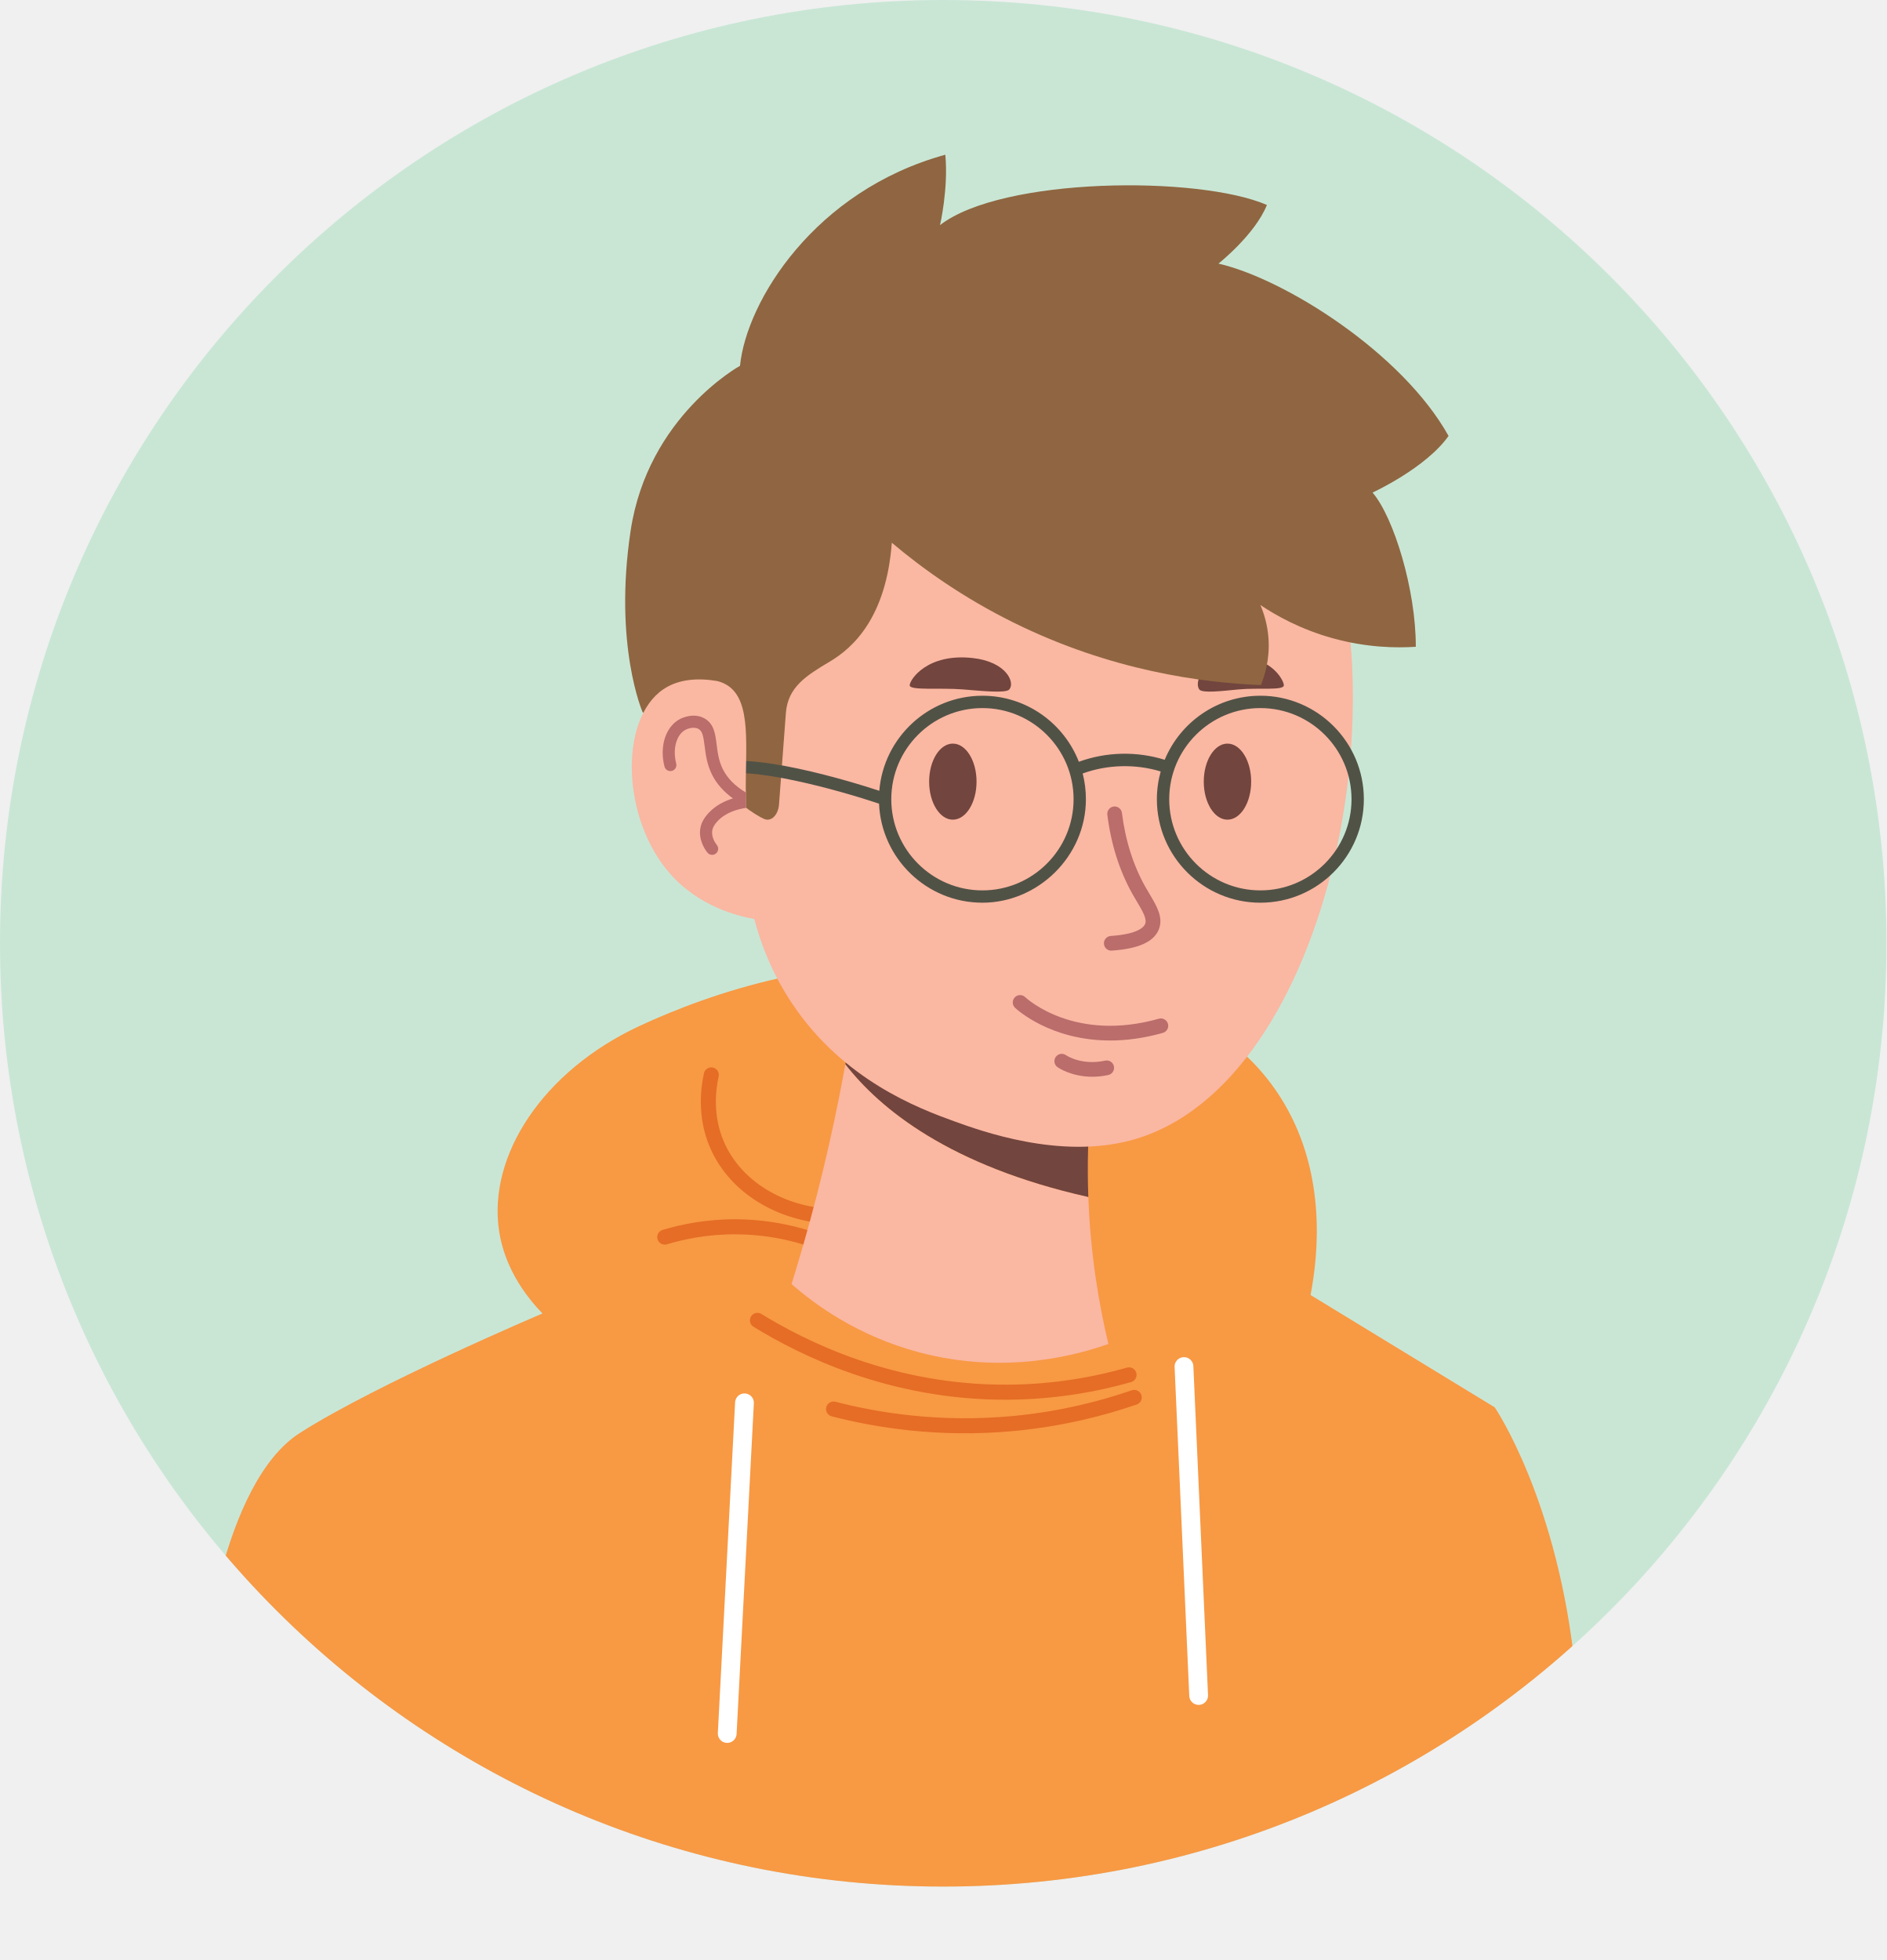
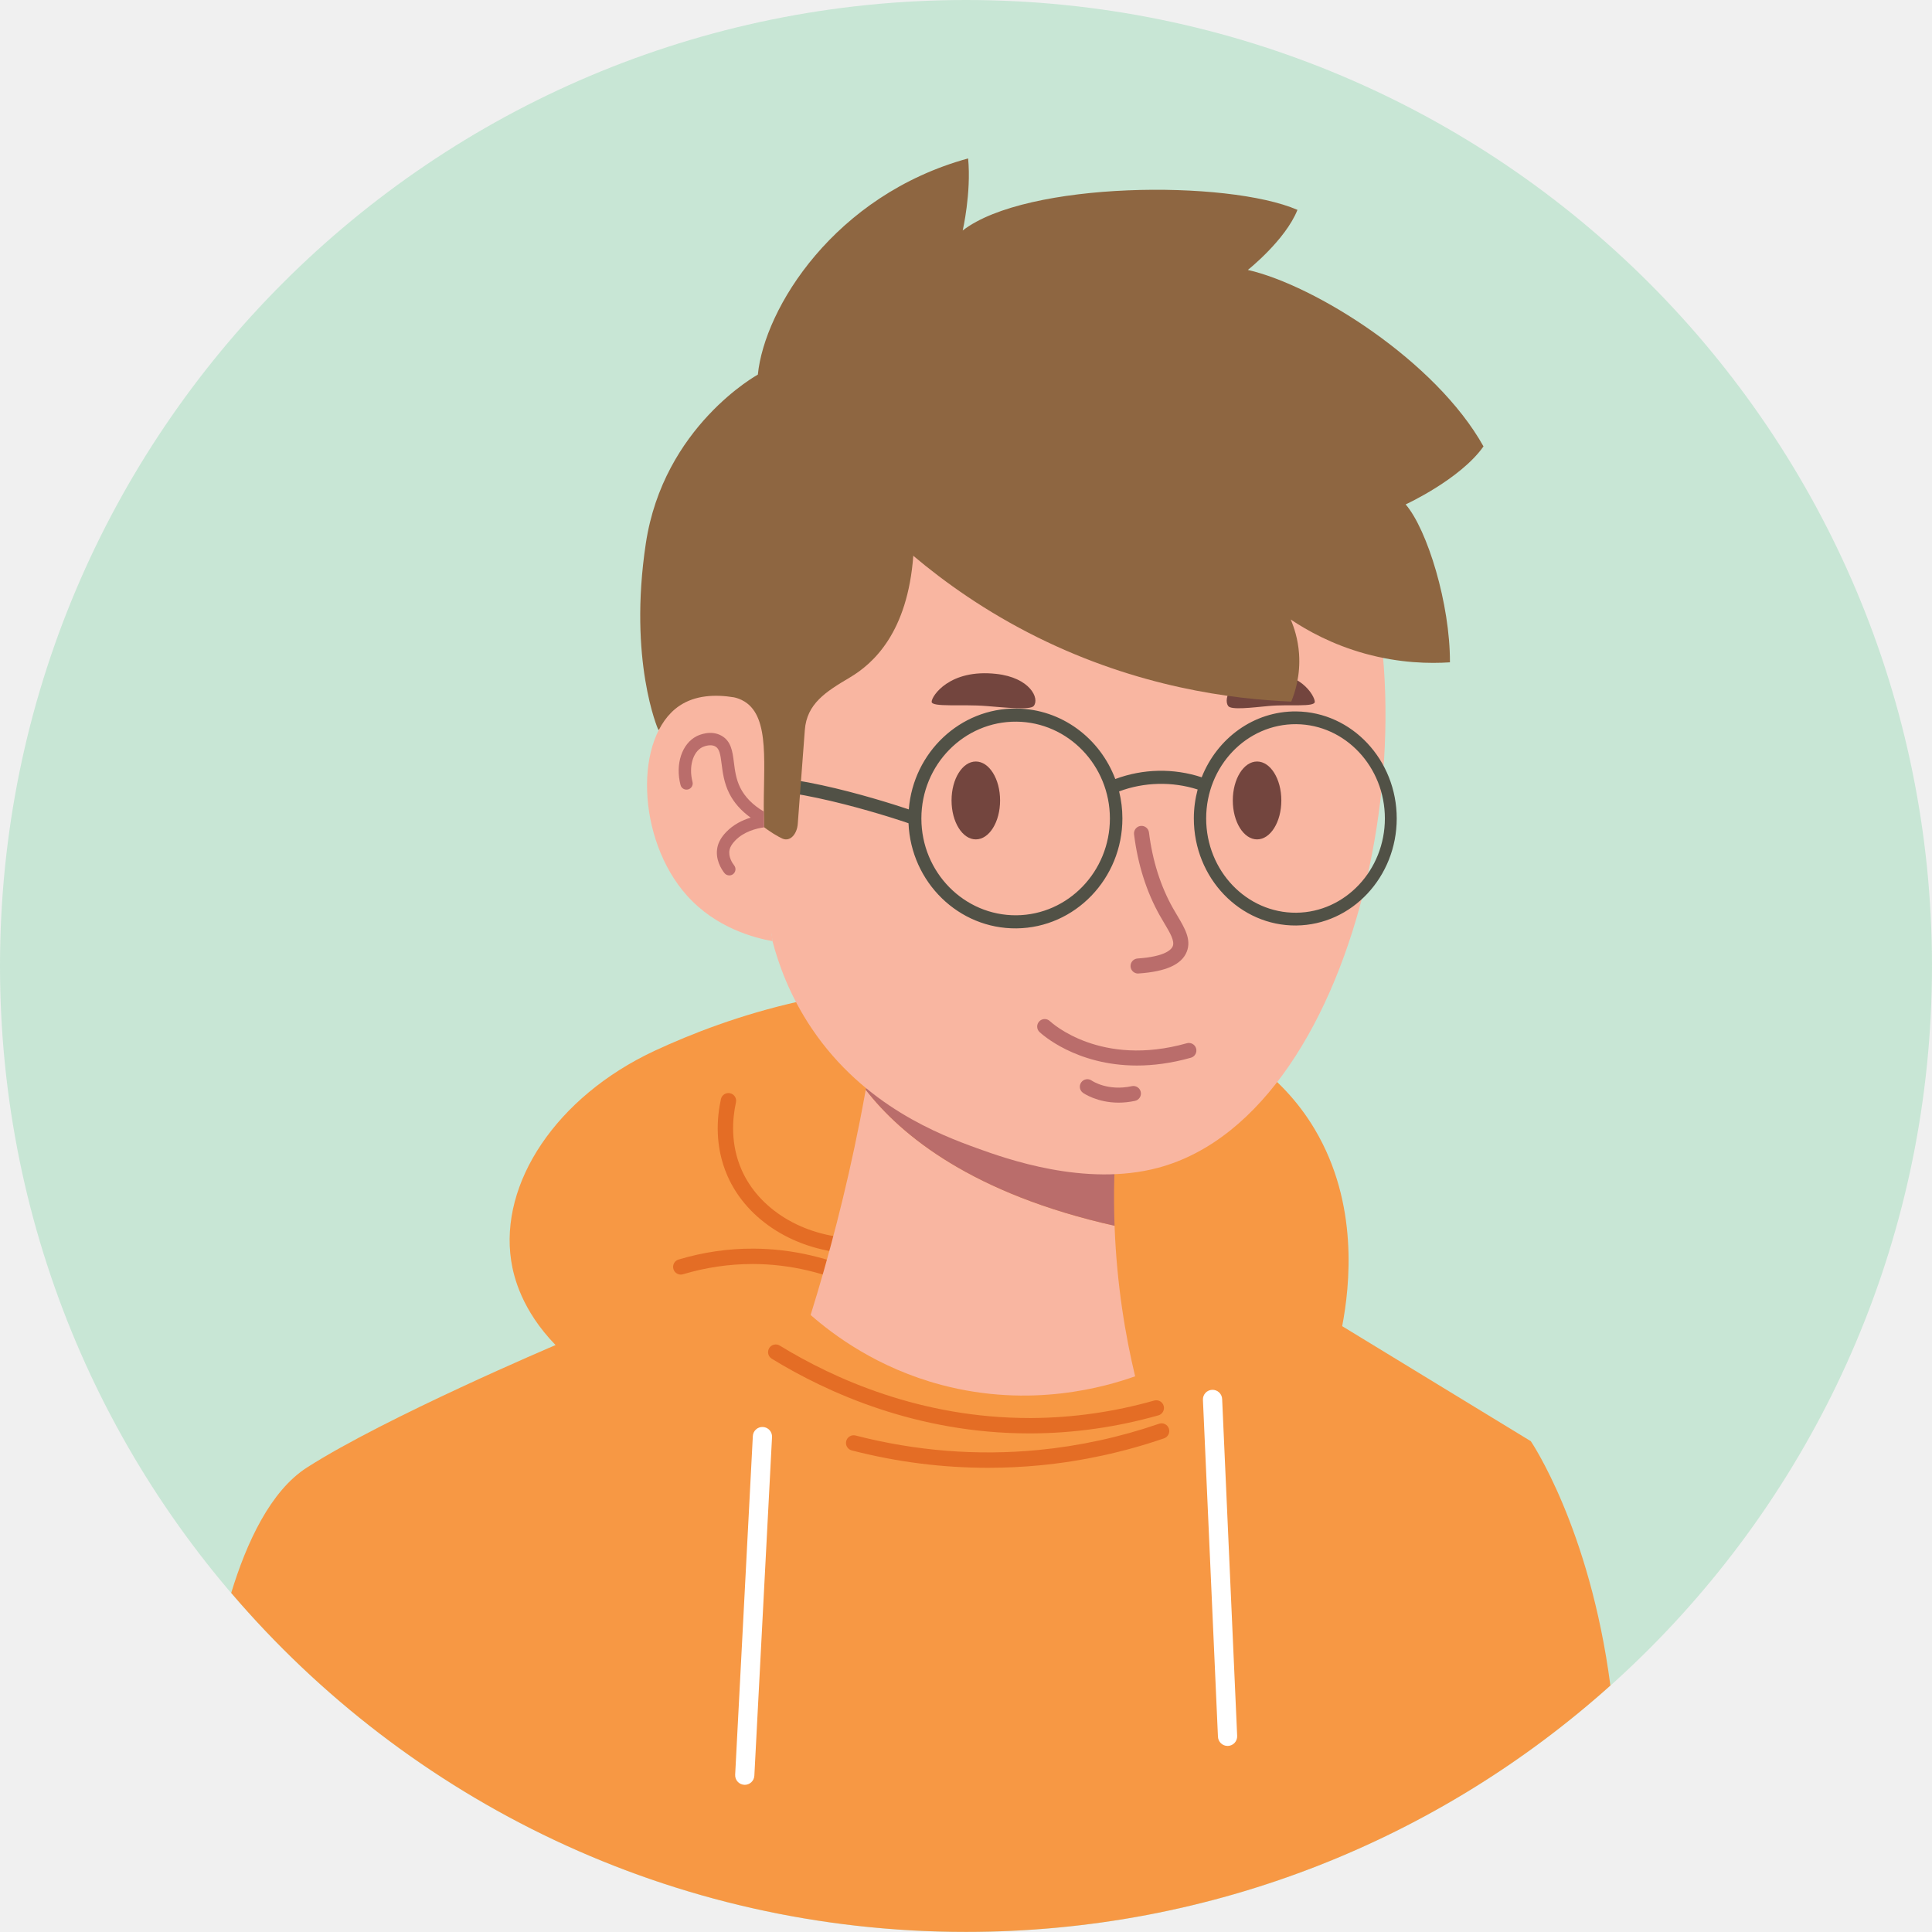
- <svg xmlns="http://www.w3.org/2000/svg" id="uuid-7afd9271-0b30-4137-8093-464365025da6" data-name="Layer 1" viewBox="0 0 1004.63 1043.72">
-   <defs>
-     <style>
-       .uuid-df5ae5bf-82b5-44ec-b773-d7ac540d8b4a {
-         fill: #8f6641;
-       }
- 
-       .uuid-3c1bddbf-45c0-4895-8218-401f8060a72b {
-         fill: #ba6d6b;
-       }
- 
-       .uuid-47ea0823-019f-4a93-af1d-e608a48afcfb {
-         fill: #fab7a2;
-       }
- 
-       .uuid-10270fce-ccd3-485a-80e9-9bcb9ab41b73 {
-         clip-path: url(#uuid-34dd9cec-64bd-40e2-9f5e-ae06c46c514c);
-       }
- 
-       .uuid-74089264-43ea-4783-a237-72dcdda3db69 {
-         stroke: #fff;
-         stroke-width: 10px;
-       }
- 
-       .uuid-74089264-43ea-4783-a237-72dcdda3db69, .uuid-5eae1f28-b9ad-4789-a866-b24cbb425759, .uuid-287357cd-5c7b-4a20-bdb3-115fa19862cb {
-         fill: none;
-       }
- 
-       .uuid-74089264-43ea-4783-a237-72dcdda3db69, .uuid-287357cd-5c7b-4a20-bdb3-115fa19862cb {
-         stroke-linecap: round;
-         stroke-miterlimit: 10;
-       }
- 
-       .uuid-3c774d8f-8924-4051-9168-e3df222f51a5 {
-         fill: #c9e6d5;
-       }
- 
-       .uuid-4bcdee35-ff60-4536-9d75-9d8407874f58 {
-         fill: #f89944;
-       }
- 
-       .uuid-b870a463-4b12-40b9-a127-766f946afa74 {
-         fill: #515246;
-       }
- 
-       .uuid-287357cd-5c7b-4a20-bdb3-115fa19862cb {
-         stroke: #e56d25;
-         stroke-width: 8px;
-       }
- 
-       .uuid-41d13043-66ae-4e39-b8e8-631fc9845005 {
-         fill: #72453e;
-       }
-     </style>
-     <clipPath id="uuid-34dd9cec-64bd-40e2-9f5e-ae06c46c514c">
-       <circle class="uuid-5eae1f28-b9ad-4789-a866-b24cbb425759" cx="502.31" cy="502.31" r="502.31" />
-     </clipPath>
-   </defs>
-   <circle class="uuid-3c774d8f-8924-4051-9168-e3df222f51a5" cx="502.31" cy="502.31" r="502.31" />
-   <g class="uuid-10270fce-ccd3-485a-80e9-9bcb9ab41b73">
+ <svg xmlns="http://www.w3.org/2000/svg" version="1.1" x="0px" y="0px" viewBox="0 0 1004.63 1004.63" style="enable-background:new 0 0 1004.63 1004.63;" xml:space="preserve">
+   <style type="text/css">
+ 	.st0{fill:#C8E6D5;}
+ 	.st1{fill:#F79844;}
+ 	.st2{fill:#E46D25;}
+ 	.st3{fill:#F9B6A1;}
+ 	.st4{fill:#BA6D6B;}
+ 	.st5{fill:#73453E;}
+ 	.st6{fill:#FFFFFF;}
+ 	.st7{fill:#515146;}
+ 	.st8{fill:#8E6641;}
+ </style>
+   <g id="BG">
+     <circle class="st0" cx="502.31" cy="502.31" r="502.31" />
+   </g>
+   <g id="Sweater">
+     <path class="st1" d="M502.31,1004.57c128.76,0,246.19-48.45,335.08-128.12c-10.76-82.18-41.38-127.04-41.38-127.04l-98.08-59.81   c4-20.98,8.71-63.57-14.15-102.19c-35.7-60.32-113.34-68.24-161.69-73.18c-79.19-8.08-143.96,14.64-181.72,32.19   c-51.29,23.96-80.72,68.99-74.56,109.17c1.29,8.42,5.53,25.72,23.08,43.84c0,0-88.33,37.46-129.25,63.66   c-18.98,12.15-31.45,39.03-39.41,65.22C212.35,936.18,349.34,1004.57,502.31,1004.57z" />
+   </g>
+   <g id="SweaterS">
    <g>
-       <path class="uuid-4bcdee35-ff60-4536-9d75-9d8407874f58" d="m107.59,893.04c0-4.63,10.16-103.13,52.04-129.94,40.93-26.2,129.25-63.66,129.25-63.66-17.54-18.12-21.79-35.42-23.08-43.84-6.16-40.19,23.27-85.22,74.56-109.17,37.76-17.55,102.54-40.27,181.72-32.19,48.35,4.94,126,12.86,161.69,73.18,22.86,38.62,18.15,81.21,14.15,102.19l98.08,59.81s34.03,49.86,42.95,140.75c-21.69,21.28-52.33,106.03-101.07,128.73-26.12,12.17-85.77,14.24-157.17,23.41-52.9,6.79-180.93-11.46-316.27-37.67-50.27-9.73-79.79-77.09-156.86-111.59Z" />
-       <path class="uuid-287357cd-5c7b-4a20-bdb3-115fa19862cb" d="m443.61,647.83c-27.86-1.06-51.95-15.71-61.7-38.06-6.77-15.54-4.66-30.32-3.12-37.38" />
-       <path class="uuid-287357cd-5c7b-4a20-bdb3-115fa19862cb" d="m448.73,666.62c-11.2-5.44-31.13-13.23-56.84-13.34-15.49-.07-28.45,2.67-37.89,5.5" />
-       <path class="uuid-287357cd-5c7b-4a20-bdb3-115fa19862cb" d="m403.37,703.11c23.27,14.28,70.66,38.61,133.27,38.25,25.43-.15,47.34-4.34,64.61-9.23" />
-       <path class="uuid-287357cd-5c7b-4a20-bdb3-115fa19862cb" d="m443.9,750.33c22.57,5.82,56.16,11.52,96.43,7.64,25.39-2.45,46.91-8.07,63.69-13.84" />
-       <path class="uuid-47ea0823-019f-4a93-af1d-e608a48afcfb" d="m579.57,637.38c-73.76-16.53-110.91-46.84-129.39-70.7-.96,5.34-1.97,10.72-3.04,16.16-7.31,37.05-16.21,70.79-25.62,100.94,11.86,10.39,34.69,27.53,68.02,36.37,46.74,12.39,85.61.89,100.72-4.48-4.99-20.84-9.56-47.39-10.69-78.29Z" />
-       <path class="uuid-41d13043-66ae-4e39-b8e8-631fc9845005" d="m579.43,612.34c1.36-51.09,12.35-92.83,22.53-121.76l-139.11-24.68c-2.24,30.74-6.16,64.53-12.67,100.8,18.48,23.85,55.62,54.16,129.39,70.7-.3-8.06-.37-16.41-.14-25.05Z" />
-       <path class="uuid-47ea0823-019f-4a93-af1d-e608a48afcfb" d="m401.69,489.39c2.92,11.14,8.64,28,20.53,45.6,27.19,40.23,66.79,55.19,85.87,62.09,14.7,5.31,56.22,20.33,94.21,10.14,108.05-28.97,149.81-251.57,92.31-354.42-9.64-17.24-20.14-27.67-25.44-32.51-44.43-40.53-113.47-43.47-161.33-27.84-67.63,22.08-116.78,88.99-124.92,169.36l18.77,127.6Z" />
-       <path class="uuid-41d13043-66ae-4e39-b8e8-631fc9845005" d="m638.65,367.13c1.57,2.16,12.33.81,20.91,0,10.62-1.02,24.13.73,24.13-2.21s-7.87-17.19-28.49-14.51c-14.98,1.92-19.3,12.89-16.55,16.71h0Z" />
-       <path class="uuid-df5ae5bf-82b5-44ec-b773-d7ac540d8b4a" d="m671.17,322.13c1.76,4.09,3.81,10.2,4.34,17.83.79,11.21-2.09,20.07-4.05,24.86-30.94-1.26-79.57-7.47-131.92-33.4-26.92-13.34-48.34-28.68-64.62-42.41-2.99,39.8-20.63,55.98-33.1,63.34-12.4,7.36-22.27,13.53-23.31,27.3l-3.66,48.73c-.4,5.39-3.98,9.45-7.98,7.69-4-1.74-19.25-10.99-18.66-18.87l-46.01-37.99s-15.56-35.61-6.37-96.58c9.19-60.97,58.25-87.83,58.25-87.83,3.41-34.37,39.73-93.31,109.34-112.41,1.7,17.98-2.82,37.48-2.82,37.48,33.09-25.65,137.73-26.46,174.07-10.73-6.27,15.75-25.79,31.23-25.79,31.23,35.1,8.05,97.75,47.37,122.53,91.77-12.09,17.14-40.48,30.16-40.48,30.16,11.28,13.09,23.14,51.84,23.03,82.12-10.34.68-26,.49-44.13-4.52-17.25-4.77-30.27-12.12-38.67-17.76Z" />
-       <ellipse class="uuid-41d13043-66ae-4e39-b8e8-631fc9845005" cx="507.42" cy="416.23" rx="12.62" ry="20.25" />
-       <ellipse class="uuid-41d13043-66ae-4e39-b8e8-631fc9845005" cx="653.67" cy="416.23" rx="12.62" ry="20.25" />
-       <path class="uuid-3c1bddbf-45c0-4895-8218-401f8060a72b" d="m591.17,554.07c-31.8,0-49.69-16.54-50.62-17.42-1.57-1.49-1.63-3.96-.15-5.53,1.49-1.57,3.96-1.63,5.52-.15,1.09,1.02,26.46,24.15,71.22,11.51,2.08-.58,4.24.62,4.83,2.7.59,2.08-.62,4.24-2.7,4.83-10.3,2.91-19.69,4.07-28.1,4.07Z" />
-       <path class="uuid-3c1bddbf-45c0-4895-8218-401f8060a72b" d="m591.79,506.23c-2.04,0-3.76-1.58-3.9-3.65-.15-2.15,1.48-4.02,3.64-4.17,14.63-.99,17.67-4.8,18.3-6.39,1.08-2.73-1.44-6.98-4.37-11.89-.76-1.27-1.54-2.59-2.31-3.95-6.97-12.37-11.5-26.61-13.45-42.33-.27-2.14,1.26-4.1,3.4-4.37,2.12-.26,4.1,1.25,4.37,3.4,1.83,14.7,6.04,27.97,12.51,39.45.74,1.31,1.49,2.57,2.22,3.79,3.82,6.41,7.43,12.46,4.92,18.77-2.63,6.65-10.83,10.35-25.05,11.31-.09,0-.18,0-.27,0Z" />
-       <path class="uuid-b870a463-4b12-40b9-a127-766f946afa74" d="m671.19,370.49c-22.95,0-42.67,14.11-50.94,34.11-14.87-4.64-31.06-4.28-45.72,1.05-8.01-20.55-28-35.16-51.36-35.16-28.87,0-52.61,22.32-54.91,50.61-15.58-5.1-69.84-21.78-90.21-13.98l2.35,6.13c16.95-6.48,67.11,7.79,87.72,14.71,1.25,29.29,25.46,52.74,55.05,52.74s55.11-24.72,55.11-55.11c0-4.73-.6-9.32-1.72-13.7,13.16-4.8,28.13-5.17,41.55-1.08-1.31,4.71-2.03,9.66-2.03,14.78,0,30.39,24.72,55.11,55.11,55.11s55.11-24.72,55.11-55.11-24.72-55.11-55.11-55.11Zm-148.01,103.65c-26.77,0-48.54-21.77-48.54-48.54s21.78-48.54,48.54-48.54,48.54,21.77,48.54,48.54-21.78,48.54-48.54,48.54Zm148.01,0c-26.77,0-48.54-21.77-48.54-48.54s21.78-48.54,48.54-48.54,48.54,21.77,48.54,48.54-21.78,48.54-48.54,48.54Z" />
-       <path class="uuid-47ea0823-019f-4a93-af1d-e608a48afcfb" d="m401.69,489.39c-9.32-1.7-29.28-6.74-44.47-23.69-26.3-29.35-27.6-82.59-4.01-98.63,8.34-5.67,18.84-6.04,28.47-4.46,1.39.3,3.42.91,5.54,2.23,13.48,8.41,9.54,33.56,9.97,58.96.27,15.73,1.24,38.14,4.51,65.58Z" />
-       <path class="uuid-3c1bddbf-45c0-4895-8218-401f8060a72b" d="m397.16,422c-5.71-3.4-9.8-7.54-12.21-12.36-2.24-4.48-2.81-9.09-3.32-13.15-.72-5.71-1.39-11.1-6.51-13.95-5.55-3.09-11.65-.33-12.82.26-7.71,3.87-11.25,14.54-8.43,25.4.45,1.72,2.2,2.75,3.93,2.3,1.72-.45,2.75-2.21,2.3-3.93-2.03-7.8.15-15.55,5.08-18.02.16-.08,3.98-1.96,6.8-.39,2.16,1.2,2.62,4.1,3.26,9.13.55,4.35,1.23,9.76,3.95,15.22,2.42,4.85,6.17,9.07,11.14,12.66-4.41,1.33-8.98,3.6-12.73,7.5-2.45,2.56-3.98,5.21-4.54,7.87-1.31,6.27,2.1,11.49,3.63,13.44.64.81,1.58,1.23,2.54,1.23.69,0,1.39-.22,1.98-.68,1.4-1.1,1.65-3.12.55-4.52-.97-1.24-3.15-4.52-2.39-8.15.3-1.45,1.3-3.08,2.88-4.73,4.44-4.63,10.73-6.31,15.08-6.92l-.17-8.23Z" />
-       <path class="uuid-3c1bddbf-45c0-4895-8218-401f8060a72b" d="m581.66,573.37c-11.15,0-18.14-4.84-18.5-5.09-1.76-1.25-2.18-3.69-.93-5.45,1.24-1.76,3.68-2.18,5.44-.94.4.27,8.41,5.61,20.87,2.91,2.12-.45,4.2.88,4.65,3,.46,2.11-.89,4.2-3,4.65-3.05.66-5.91.93-8.54.93Z" />
-       <path class="uuid-41d13043-66ae-4e39-b8e8-631fc9845005" d="m537.5,367.13c-1.85,2.16-14.55.81-24.6,0-12.52-1.02-28.45.73-28.45-2.21s9.29-17.19,33.52-14.51c17.73,1.92,22.76,12.89,19.53,16.71h0Z" />
-       <line class="uuid-74089264-43ea-4783-a237-72dcdda3db69" x1="396.46" y1="747.02" x2="387.27" y2="923.1" />
-       <line class="uuid-74089264-43ea-4783-a237-72dcdda3db69" x1="630.51" y1="727.7" x2="638.32" y2="902.87" />
+       <path class="st2" d="M443.46,651.83c0.05,0,0.1,0,0.15,0c2.14,0,3.91-1.69,3.99-3.85c0.08-2.21-1.64-4.06-3.85-4.15    c-26.33-1-49.17-15-58.18-35.66c-5.79-13.29-4.76-26.33-2.88-34.93c0.47-2.16-0.89-4.29-3.05-4.76c-2.16-0.47-4.29,0.89-4.76,3.05    c-2.14,9.75-3.3,24.58,3.36,39.84C388.47,634.83,414.07,650.71,443.46,651.83z" />
+       <path class="st2" d="M448.73,670.62c1.48,0,2.91-0.83,3.6-2.25c0.97-1.99,0.14-4.38-1.85-5.35c-18.32-8.9-38.58-13.66-58.57-13.74    c-13.18-0.08-26.31,1.85-39.05,5.67c-2.12,0.63-3.32,2.86-2.68,4.98c0.63,2.12,2.87,3.31,4.98,2.68    c11.81-3.54,23.97-5.33,36.18-5.33c0.18,0,0.36,0,0.54,0c18.8,0.08,37.86,4.56,55.11,12.94    C447.55,670.49,448.14,670.62,448.73,670.62z" />
+       <path class="st2" d="M536.67,745.36c22.05-0.13,44.15-3.29,65.68-9.38c2.12-0.6,3.36-2.81,2.76-4.94    c-0.6-2.12-2.81-3.36-4.94-2.76c-20.83,5.9-42.21,8.95-63.54,9.08c-0.46,0-0.92,0-1.38,0c-56.48,0-101.7-20.44-129.77-37.66    c-1.88-1.16-4.35-0.57-5.5,1.32s-0.57,4.35,1.32,5.5c28.95,17.76,75.61,38.84,133.96,38.84    C535.71,745.36,536.19,745.36,536.67,745.36z" />
+       <path class="st2" d="M607.8,742.82c-0.72-2.09-3-3.2-5.08-2.48c-20.35,7-41.46,11.59-62.77,13.65    c-31.79,3.06-63.77,0.53-95.05-7.53c-2.14-0.56-4.32,0.74-4.87,2.88c-0.55,2.14,0.74,4.32,2.88,4.87    c23.37,6.02,47.11,9.04,70.89,9.04c8.98,0,17.96-0.43,26.93-1.29c21.93-2.11,43.66-6.84,64.6-14.04    C607.41,747.19,608.52,744.91,607.8,742.82z" />
    </g>
  </g>
+   <g id="Neck">
+     <g>
+       <path class="st3" d="M579.57,637.38c-73.76-16.53-110.91-46.84-129.39-70.7c-0.96,5.34-1.97,10.72-3.04,16.16    c-7.31,37.05-16.21,70.79-25.62,100.94c11.86,10.39,34.69,27.53,68.02,36.37c46.74,12.39,85.61,0.89,100.72-4.48    C585.27,694.83,580.7,668.28,579.57,637.38z" />
+       <path class="st4" d="M579.43,612.34c1.36-51.09,12.35-92.83,22.53-121.76l-139.11-24.68c-2.24,30.74-6.16,64.53-12.67,100.8    c18.48,23.85,55.62,54.16,129.39,70.7C579.27,629.32,579.2,620.97,579.43,612.34z" />
+     </g>
+   </g>
+   <g id="Face">
+     <path class="st3" d="M401.69,489.39c2.92,11.14,8.64,28,20.53,45.6c27.19,40.23,66.79,55.19,85.87,62.09   c14.7,5.31,56.22,20.33,94.21,10.14c108.05-28.97,149.81-251.57,92.31-354.42c-9.64-17.24-20.14-27.67-25.44-32.51   c-44.43-40.53-113.47-43.47-161.33-27.84c-67.63,22.08-116.78,88.99-124.92,169.36L401.69,489.39z" />
+   </g>
+   <g id="Eyes">
+     <g>
+       <ellipse class="st5" cx="507.42" cy="416.23" rx="12.62" ry="20.25" />
+       <ellipse class="st5" cx="653.67" cy="416.23" rx="12.62" ry="20.25" />
+     </g>
+   </g>
+   <g id="Nose">
+     <g>
+       <path class="st4" d="M591.79,506.23c-2.04,0-3.76-1.58-3.9-3.65c-0.15-2.15,1.48-4.02,3.64-4.17c14.63-0.99,17.67-4.8,18.3-6.39    c1.08-2.73-1.44-6.98-4.37-11.89c-0.76-1.27-1.54-2.59-2.31-3.95c-6.97-12.37-11.5-26.61-13.45-42.33    c-0.27-2.14,1.26-4.1,3.4-4.37c2.12-0.26,4.1,1.25,4.36,3.4c1.83,14.7,6.04,27.97,12.51,39.45c0.74,1.31,1.49,2.57,2.22,3.79    c3.82,6.41,7.43,12.46,4.92,18.77c-2.63,6.65-10.83,10.35-25.05,11.31C591.97,506.23,591.88,506.23,591.79,506.23z" />
+     </g>
+   </g>
+   <g id="Mouth">
+     <g>
+       <g>
+         <path class="st4" d="M591.17,554.07c-31.8,0-49.69-16.54-50.62-17.42c-1.57-1.49-1.63-3.96-0.15-5.53     c1.49-1.57,3.96-1.63,5.52-0.15c1.09,1.02,26.46,24.15,71.22,11.51c2.08-0.58,4.24,0.62,4.83,2.7c0.59,2.08-0.62,4.24-2.7,4.83     C608.97,552.92,599.58,554.07,591.17,554.07z" />
+       </g>
+       <g>
+         <path class="st4" d="M581.66,573.37c-11.15,0-18.14-4.84-18.5-5.09c-1.76-1.25-2.18-3.69-0.93-5.45     c1.24-1.76,3.68-2.18,5.44-0.94c0.4,0.27,8.41,5.61,20.87,2.91c2.12-0.45,4.2,0.88,4.65,3c0.46,2.11-0.89,4.2-3,4.65     C587.14,573.1,584.29,573.37,581.66,573.37z" />
+       </g>
+     </g>
+   </g>
+   <g id="Eyebrows">
+     <g>
+       <path class="st5" d="M638.65,367.13c1.57,2.16,12.33,0.81,20.91,0c10.62-1.02,24.13,0.73,24.13-2.21    c0-2.96-7.87-17.19-28.49-14.51C640.21,352.34,635.9,363.31,638.65,367.13L638.65,367.13z" />
+       <path class="st5" d="M537.5,367.13c-1.85,2.16-14.55,0.81-24.6,0c-12.52-1.02-28.45,0.73-28.45-2.21    c0-2.96,9.29-17.19,33.52-14.51C535.7,352.34,540.73,363.31,537.5,367.13L537.5,367.13z" />
+     </g>
+   </g>
+   <g id="Ropes">
+     <g>
+       <path class="st6" d="M396.72,742.03c-2.76-0.16-5.11,1.97-5.25,4.73l-9.19,176.08c-0.14,2.76,1.97,5.11,4.73,5.25    c0.09,0,0.18,0.01,0.26,0.01c2.64,0,4.85-2.07,4.99-4.74l9.19-176.08C401.6,744.52,399.48,742.17,396.72,742.03z" />
+       <path class="st6" d="M635.51,727.47c-0.12-2.76-2.47-4.89-5.22-4.77c-2.76,0.12-4.9,2.46-4.77,5.22l7.81,175.17    c0.12,2.68,2.33,4.78,4.99,4.78c0.08,0,0.15,0,0.23,0c2.76-0.12,4.9-2.46,4.77-5.22L635.51,727.47z" />
+     </g>
+   </g>
+   <g id="Glasses">
+     <path class="st7" d="M674.07,369.94c-22.06-0.23-41.15,13.93-49.2,34.25c-14.54-4.8-30.44-4.51-44.93,0.9   c-7.95-21.18-27.89-36.41-51.37-36.66c-29.31-0.3-53.64,22.82-56,52.45c-16.1-5.37-72.89-23.17-94.51-14.97l2.5,6.54   c17.98-6.83,70.54,8.36,91.86,15.63c1.29,30.68,26.1,54.98,56.14,54.67c30.51-0.32,55.08-25.95,55.08-57.15   c0-4.85-0.59-9.57-1.71-14.07c13-4.89,27.71-5.21,40.84-1c-1.28,4.8-1.98,9.84-1.98,15.07c0,30.99,24.03,55.95,53.27,55.65   c28.93-0.3,52.23-25.26,52.23-55.65C726.3,395.21,702.99,370.24,674.07,369.94z M528.56,475.94   c-27.16,0.25-49.45-22.33-49.45-50.34c0-28.01,22.29-50.59,49.45-50.34c26.89,0.25,48.58,22.83,48.58,50.34   C577.14,453.11,555.46,475.69,528.56,475.94z M674.07,474.61c-25.74,0.23-46.87-21.75-46.87-49.02c0-27.26,21.12-49.25,46.87-49.02   c25.5,0.23,46.06,22.22,46.06,49.02C720.13,452.39,699.56,474.38,674.07,474.61z" />
+   </g>
+   <g id="HairLeft">
+     <path class="st8" d="M474.91,289.01c-2.99,39.8-20.63,55.98-33.1,63.34c-12.4,7.36-22.27,13.53-23.31,27.3l-3.66,48.73   c-0.4,5.39-3.98,9.45-7.98,7.69c-4-1.74-19.25-10.99-18.66-18.87l-46.01-37.99c0,0-15.56-35.61-6.37-96.58   c9.19-60.97,58.25-87.83,58.25-87.83S466.88,211.22,474.91,289.01z" />
+   </g>
+   <g id="Ear">
+     <g>
+       <path class="st3" d="M401.69,489.39c-9.32-1.7-29.28-6.74-44.47-23.69c-26.3-29.35-27.6-82.59-4.01-98.63    c8.34-5.67,18.84-6.04,28.47-4.46c1.39,0.3,3.42,0.91,5.54,2.23c13.48,8.41,9.54,33.56,9.97,58.96    C397.45,439.54,398.42,461.95,401.69,489.39z" />
+       <path class="st4" d="M397.16,422c-5.71-3.4-9.8-7.54-12.21-12.36c-2.24-4.48-2.81-9.09-3.32-13.15    c-0.72-5.71-1.39-11.1-6.51-13.95c-5.55-3.09-11.65-0.33-12.82,0.26c-7.71,3.87-11.25,14.54-8.43,25.4    c0.45,1.72,2.2,2.75,3.93,2.3c1.72-0.45,2.75-2.21,2.3-3.93c-2.03-7.8,0.15-15.55,5.08-18.02c0.16-0.08,3.98-1.96,6.8-0.39    c2.16,1.2,2.62,4.1,3.26,9.13c0.55,4.35,1.23,9.76,3.95,15.22c2.42,4.85,6.17,9.07,11.14,12.66c-4.41,1.33-8.98,3.6-12.73,7.5    c-2.45,2.56-3.98,5.21-4.54,7.87c-1.31,6.27,2.1,11.49,3.63,13.44c0.64,0.81,1.58,1.23,2.54,1.23c0.69,0,1.39-0.22,1.98-0.68    c1.4-1.1,1.65-3.12,0.55-4.52c-0.97-1.24-3.15-4.52-2.39-8.15c0.3-1.45,1.3-3.08,2.88-4.73c4.44-4.63,10.73-6.31,15.08-6.92    L397.16,422z" />
+     </g>
+   </g>
+   <g id="HairTop">
+     <path class="st8" d="M474.91,289.01c16.28,13.72,37.7,29.07,64.62,42.41c52.35,25.93,100.99,32.14,131.92,33.4   c1.97-4.78,4.84-13.64,4.05-24.86c-0.54-7.63-2.58-13.74-4.34-17.83c8.4,5.64,21.43,12.99,38.67,17.76   c18.13,5.01,33.79,5.2,44.13,4.52c0.12-30.28-11.75-69.03-23.03-82.12c0,0,28.39-13.02,40.48-30.16   c-24.78-44.4-87.43-83.72-122.53-91.77c0,0,19.53-15.48,25.79-31.23c-36.34-15.72-140.98-14.91-174.07,10.73   c0,0,4.51-19.5,2.82-37.48c-69.61,19.11-105.93,78.04-109.34,112.41" />
+   </g>
</svg>
